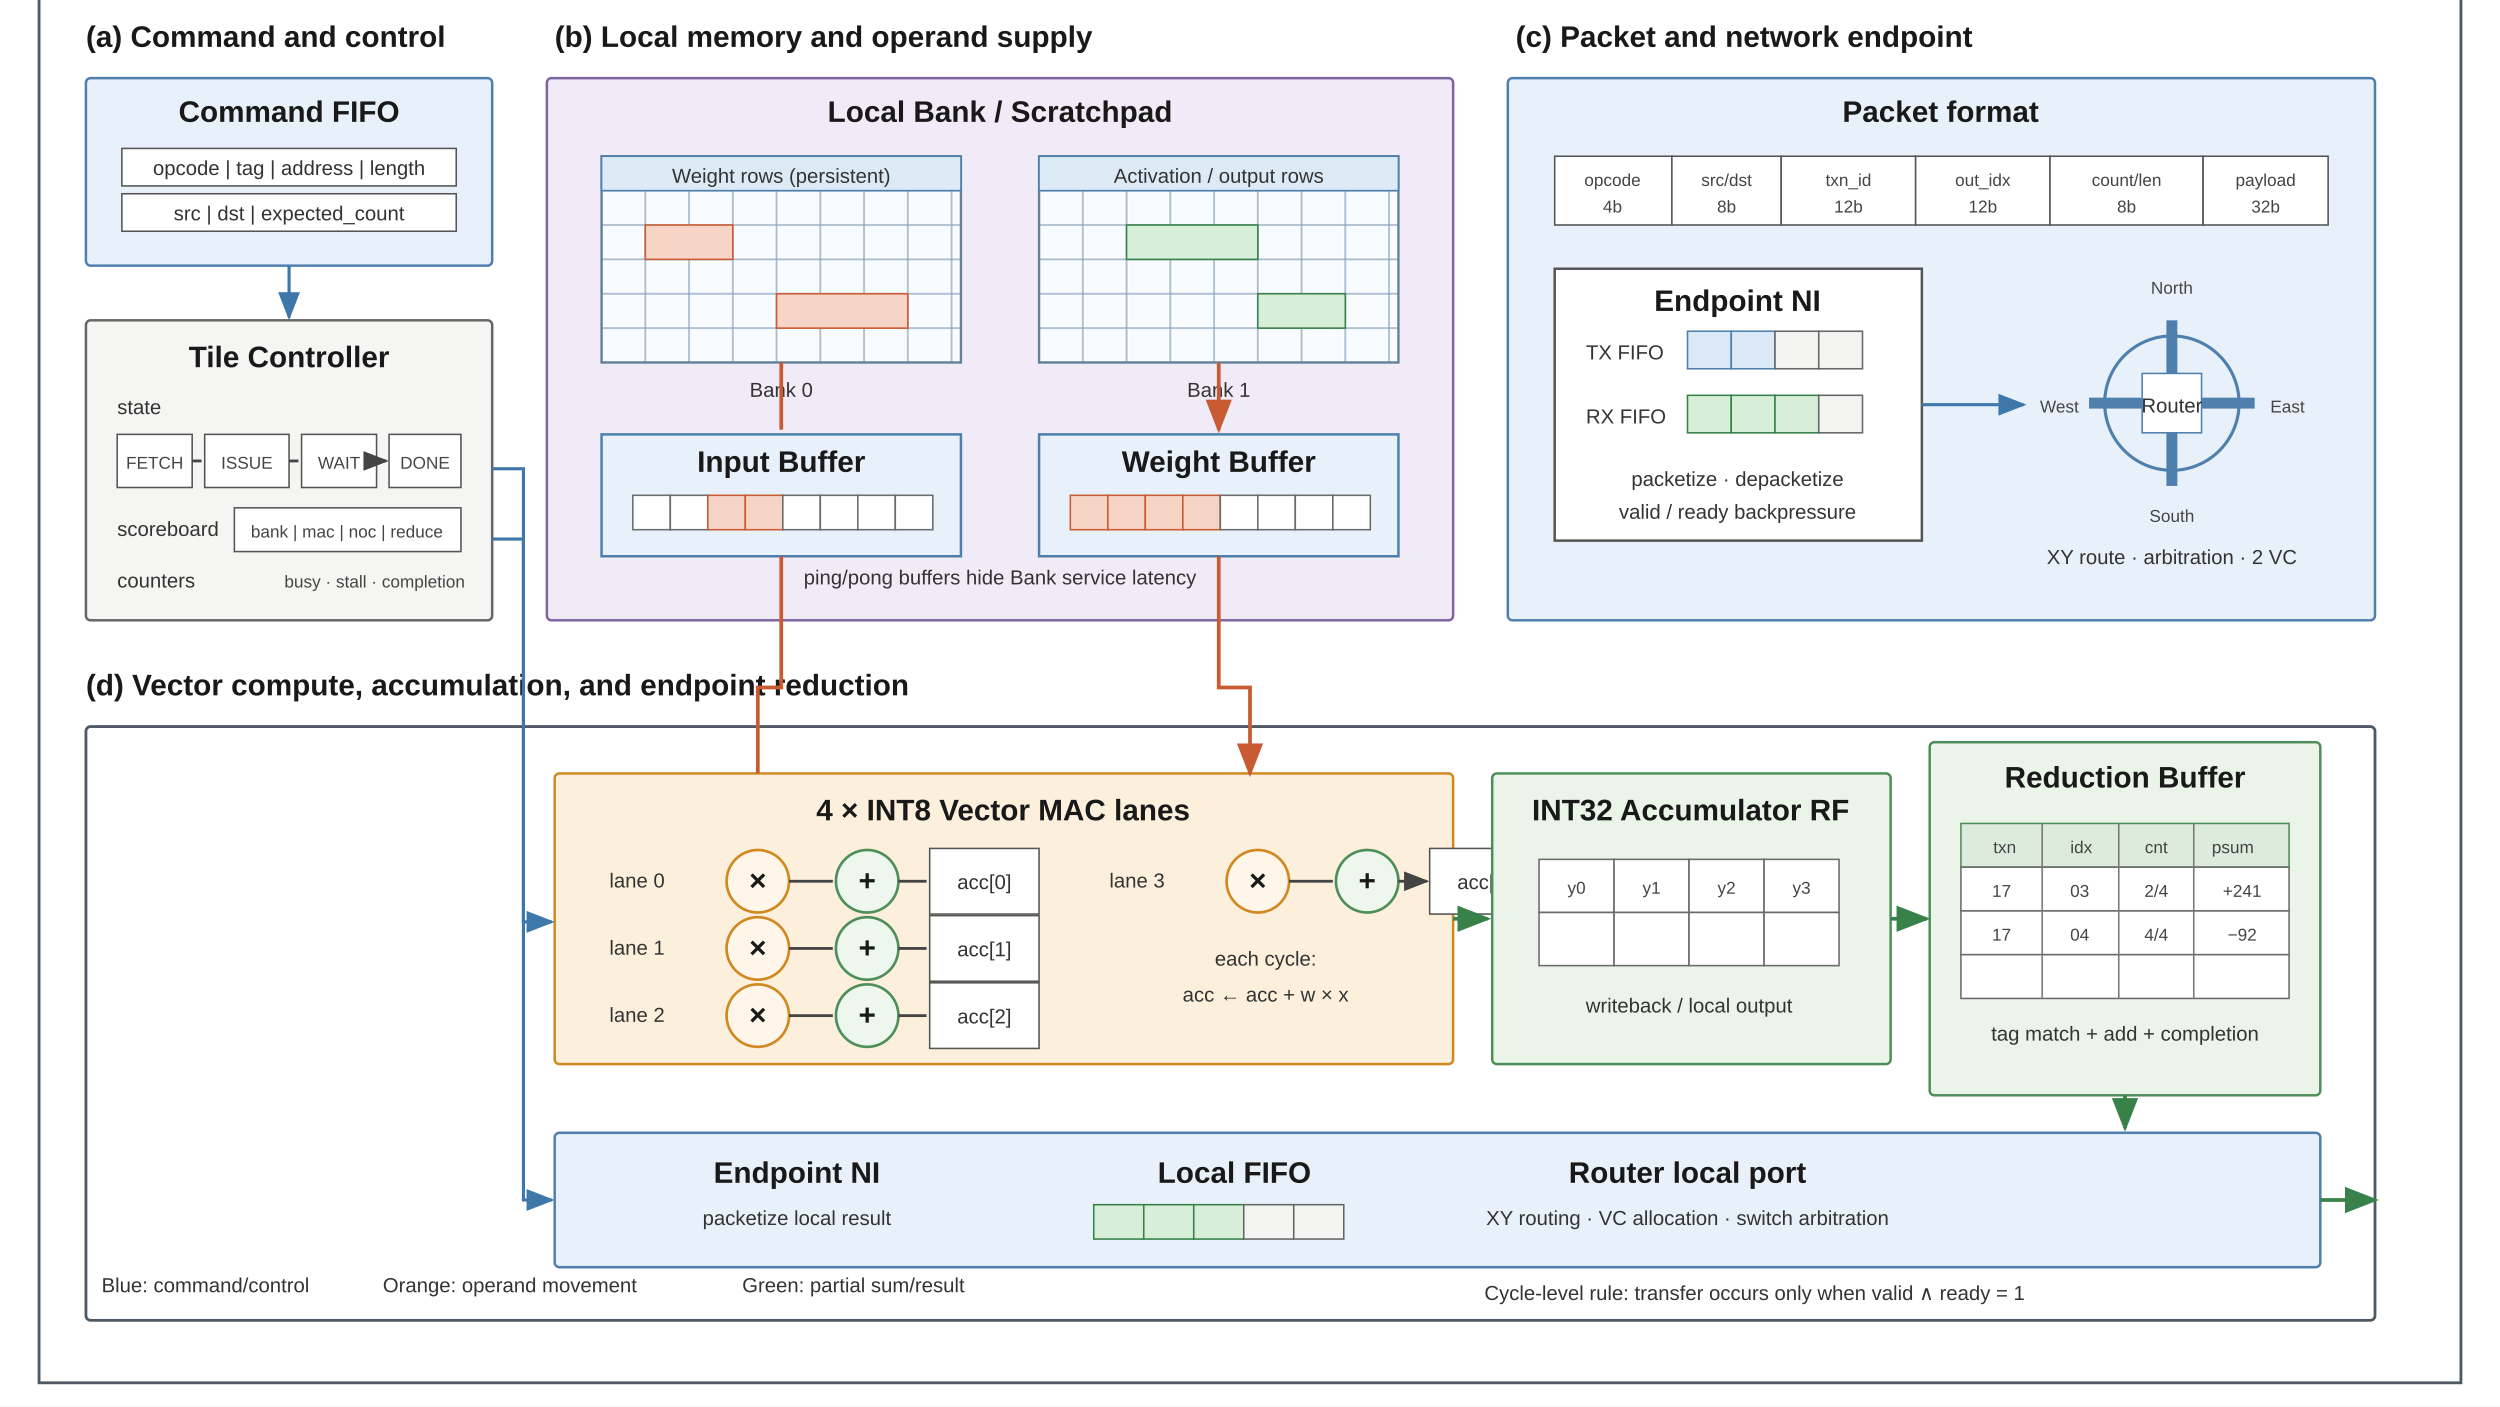
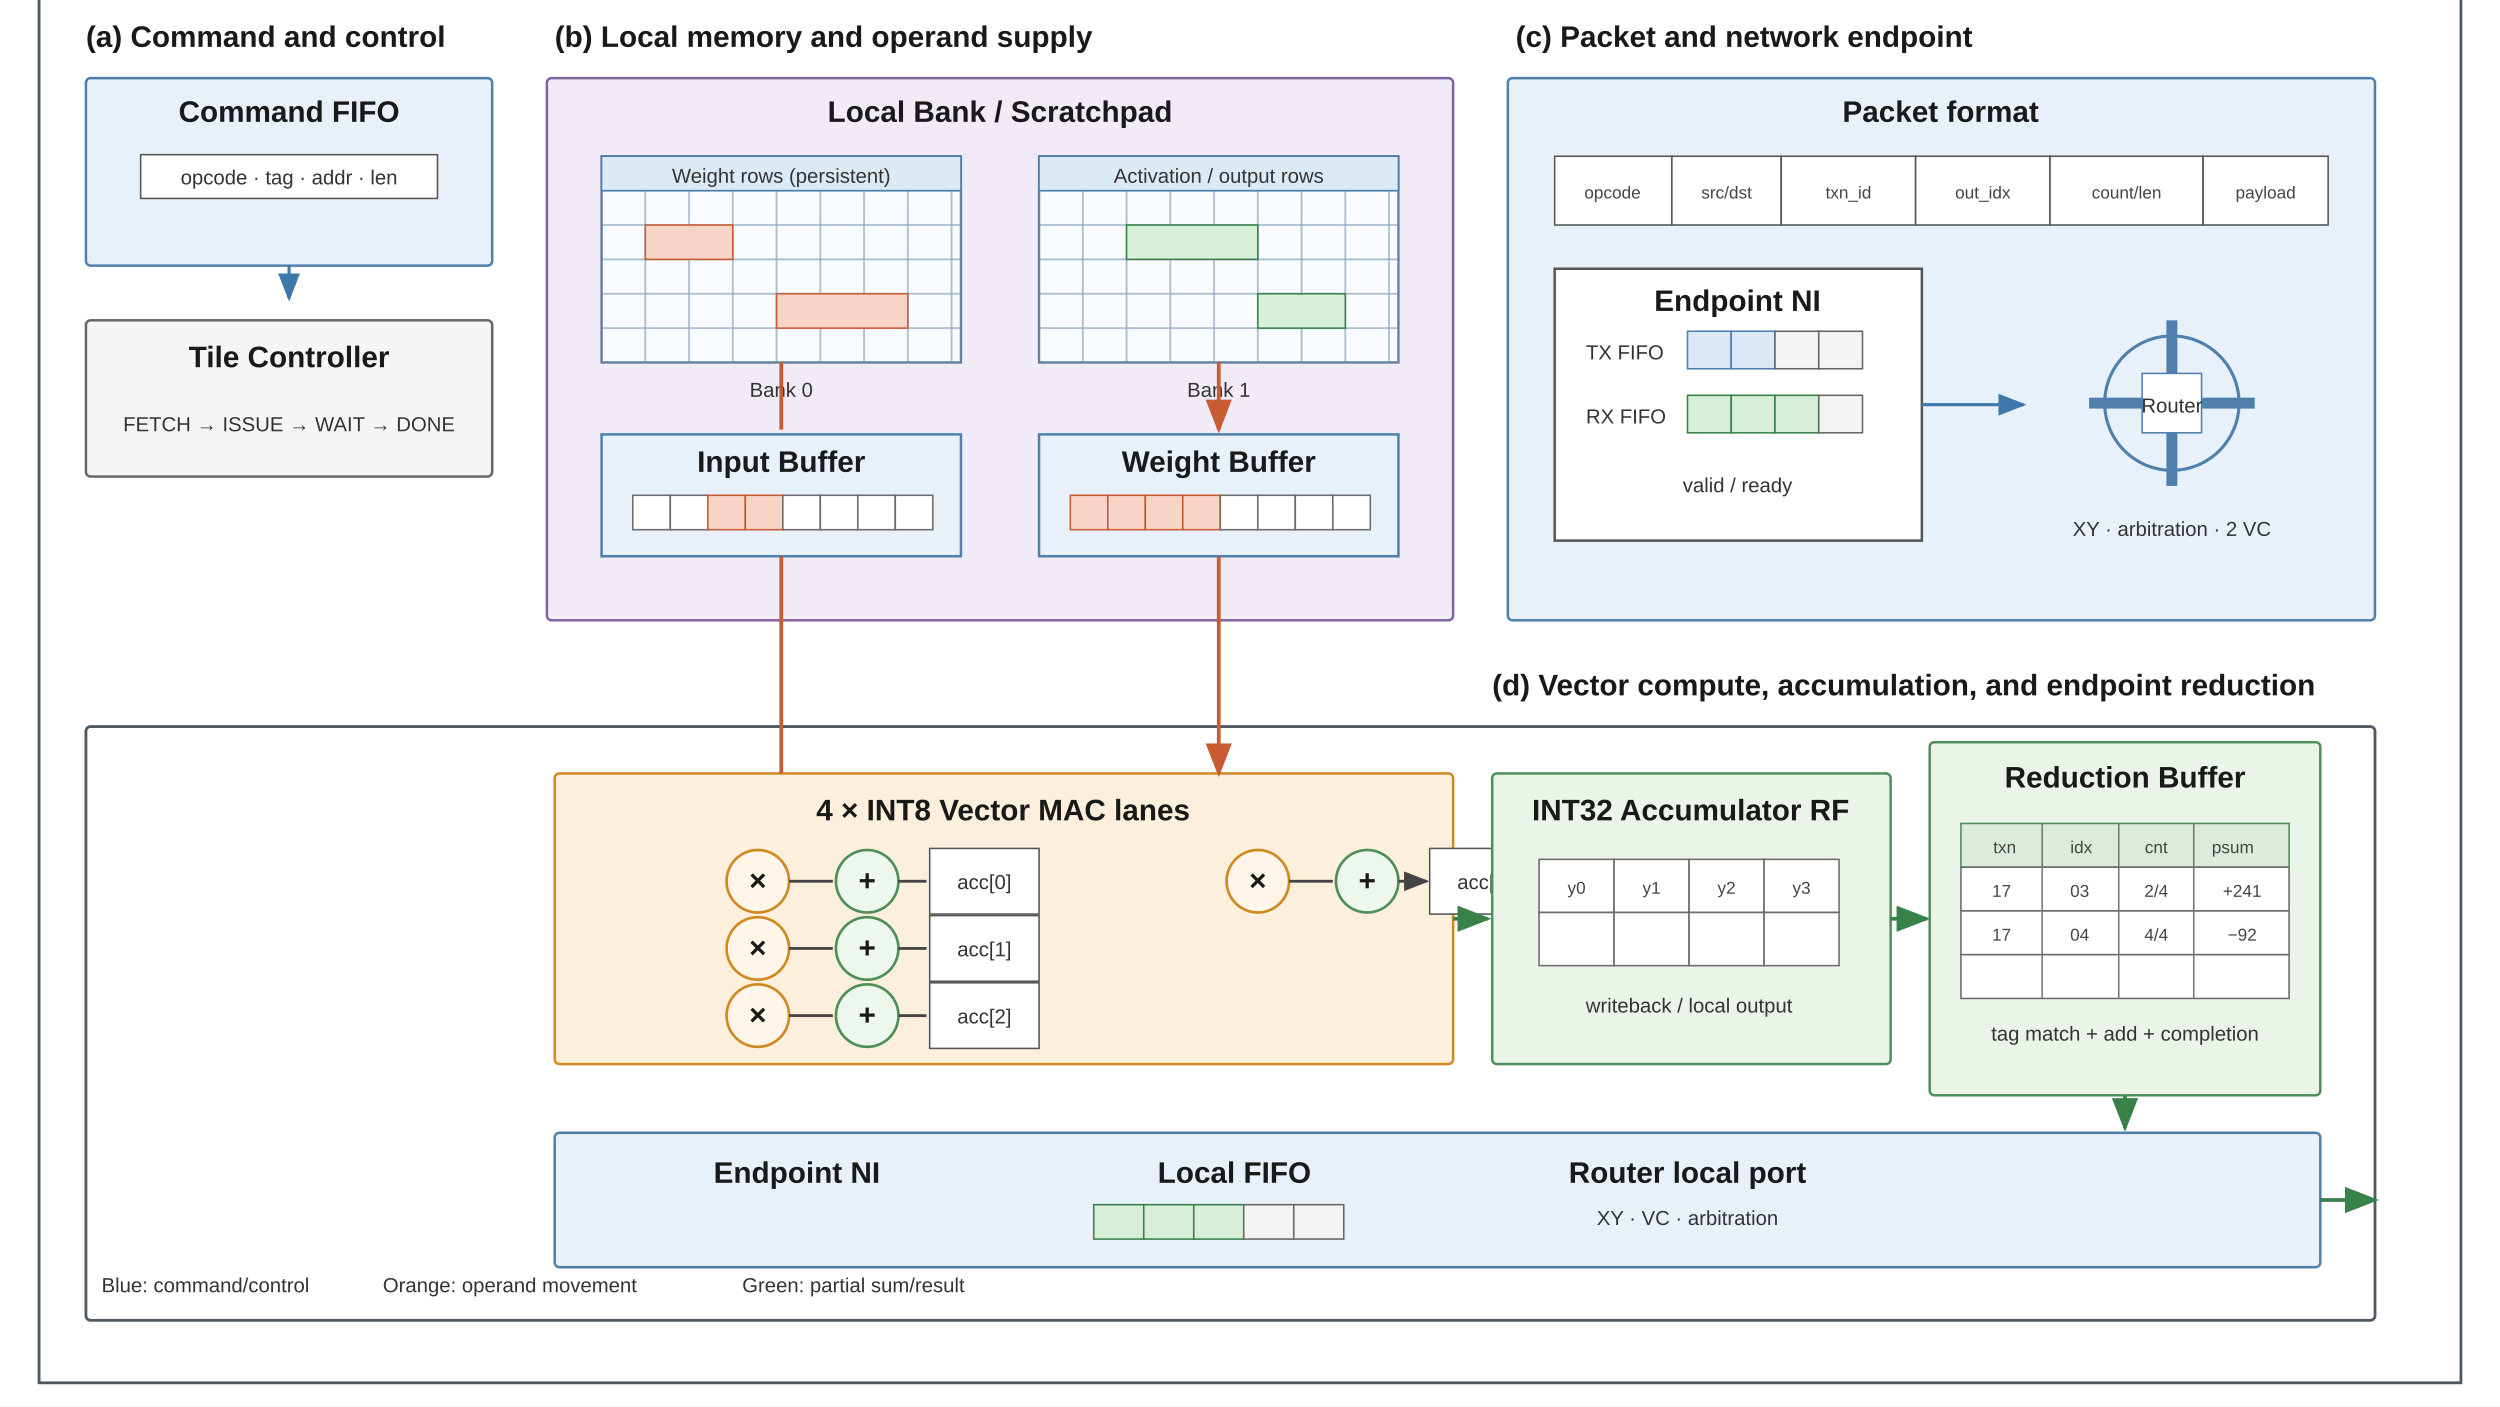
<svg xmlns="http://www.w3.org/2000/svg" width="1600" height="900" viewBox="0 0 1600 900">
  <defs>
    <marker id="arr" markerWidth="9" markerHeight="7" refX="8" refY="3.5" orient="auto">
      <path d="M0 0L9 3.5L0 7Z" fill="#444" />
    </marker>
    <marker id="arrB" markerWidth="9" markerHeight="7" refX="8" refY="3.5" orient="auto">
      <path d="M0 0L9 3.5L0 7Z" fill="#3e78aa" />
    </marker>
    <marker id="arrO" markerWidth="9" markerHeight="7" refX="8" refY="3.5" orient="auto">
      <path d="M0 0L9 3.5L0 7Z" fill="#c95b32" />
    </marker>
    <marker id="arrG" markerWidth="9" markerHeight="7" refX="8" refY="3.5" orient="auto">
      <path d="M0 0L9 3.5L0 7Z" fill="#38824a" />
    </marker>
    <pattern id="bankGrid" width="28" height="22" patternUnits="userSpaceOnUse">
      <rect width="28" height="22" fill="#f8fbff" stroke="#8ba4bd" stroke-width="0.8" />
    </pattern>
    <style>
      .frame{fill:#fff;stroke:#4e5964;stroke-width:1.8}.blk{stroke-width:1.6}.blue{fill:#e8f1fa;stroke:#4e7fad}.green{fill:#eaf4e9;stroke:#4e8e59}.orange{fill:#fcf0dc;stroke:#d08820}.purple{fill:#f1ebf7;stroke:#8064a2}.gray{fill:#f5f5f3;stroke:#666}.white{fill:#fff;stroke:#555}.ttl{font:700 24px Arial,sans-serif;fill:#151515}.sub{font:700 19px Arial,sans-serif;fill:#191919}.txt{font:16px Arial,sans-serif;fill:#252525}.sm{font:13px Arial,sans-serif;fill:#333}.xs{font:11px Arial,sans-serif;fill:#444}.ctr{text-anchor:middle}.line{fill:none;stroke:#444;stroke-width:1.8;marker-end:url(#arr)}.cmd{fill:none;stroke:#3e78aa;stroke-width:2;marker-end:url(#arrB)}.op{fill:none;stroke:#c95b32;stroke-width:2.4;marker-end:url(#arrO)}.ps{fill:none;stroke:#38824a;stroke-width:2.4;marker-end:url(#arrG)}.dash{fill:none;stroke:#3e78aa;stroke-width:1.5;stroke-dasharray:6 4}.cell{fill:#fff;stroke:#6b6b6b;stroke-width:1}.mul{fill:#fff5e8;stroke:#d08820;stroke-width:1.7}.add{fill:#eef7ee;stroke:#4e8e59;stroke-width:1.7}
    </style>
  </defs>
  <rect width="1600" height="900" fill="#fff" />
  <g transform="translate(0,-75)">
    <rect x="25" y="25" width="1550" height="935" class="frame" />
    <text x="48" y="62" class="ttl">NMC Tile Microarchitecture and Cycle-Level Data Path</text>
    <text x="55" y="105" class="sub">(a) Command and control</text>
    <rect x="55" y="125" width="260" height="120" rx="3" class="blk blue" />
    <text x="185" y="153" class="sub ctr">Command FIFO</text>
-     <rect x="78" y="170" width="214" height="24" class="white" />
-     <rect x="78" y="199" width="214" height="24" class="white" />
-     <text x="185" y="187" class="sm ctr">opcode | tag | address | length</text>
-     <text x="185" y="216" class="sm ctr">src | dst | expected_count</text>
-     <path d="M185 245V278" class="cmd" />
-     <rect x="55" y="280" width="260" height="192" rx="3" class="blk gray" />
+     <rect x="90" y="174" width="190" height="28" class="white" />
+     <text x="185" y="193" class="sm ctr">opcode · tag · addr · len</text>
+     <path d="M185 245V266" class="cmd" />
+     <rect x="55" y="280" width="260" height="100" rx="3" class="blk gray" />
    <text x="185" y="310" class="sub ctr">Tile Controller</text>
-     <text x="75" y="340" class="sm">state</text>
-     <rect x="75" y="353" width="48" height="34" class="white" />
-     <rect x="131" y="353" width="54" height="34" class="white" />
-     <rect x="193" y="353" width="48" height="34" class="white" />
-     <rect x="249" y="353" width="46" height="34" class="white" />
-     <text x="99" y="375" class="xs ctr">FETCH</text>
-     <text x="158" y="375" class="xs ctr">ISSUE</text>
-     <text x="217" y="375" class="xs ctr">WAIT</text>
-     <text x="272" y="375" class="xs ctr">DONE</text>
-     <path d="M123 370H129M185 370H191M241 370H247" class="line" />
-     <text x="75" y="418" class="sm">scoreboard</text>
-     <rect x="150" y="400" width="145" height="28" class="white" />
-     <text x="222" y="419" class="xs ctr">bank | mac | noc | reduce</text>
-     <text x="75" y="451" class="sm">counters</text>
-     <text x="182" y="451" class="xs">busy · stall · completion</text>
+     <text x="185" y="351" class="sm ctr">FETCH  →  ISSUE  →  WAIT  →  DONE</text>
    <text x="355" y="105" class="sub">(b) Local memory and operand supply</text>
    <rect x="350" y="125" width="580" height="347" rx="3" class="blk purple" />
    <text x="640" y="153" class="sub ctr">Local Bank / Scratchpad</text>
    <g transform="translate(385 175)">
      <rect x="0" y="0" width="230" height="132" fill="url(#bankGrid)" stroke="#637f9c" stroke-width="1.5" />
      <rect x="0" y="0" width="230" height="22" fill="#dceaf6" stroke="#4e7fad" />
      <text x="115" y="17" class="sm ctr">Weight rows (persistent)</text>
      <rect x="28" y="44" width="56" height="22" fill="#f7d5c6" stroke="#c95b32" />
      <rect x="112" y="88" width="84" height="22" fill="#f7d5c6" stroke="#c95b32" />
      <text x="115" y="154" class="sm ctr">Bank 0</text>
    </g>
    <g transform="translate(665 175)">
      <rect x="0" y="0" width="230" height="132" fill="url(#bankGrid)" stroke="#637f9c" stroke-width="1.5" />
      <rect x="0" y="0" width="230" height="22" fill="#dceaf6" stroke="#4e7fad" />
      <text x="115" y="17" class="sm ctr">Activation / output rows</text>
      <rect x="56" y="44" width="84" height="22" fill="#d7efd9" stroke="#38824a" />
      <rect x="140" y="88" width="56" height="22" fill="#d7efd9" stroke="#38824a" />
      <text x="115" y="154" class="sm ctr">Bank 1</text>
    </g>
    <rect x="385" y="353" width="230" height="78" class="blk blue" />
    <text x="500" y="377" class="sub ctr">Input Buffer</text>
    <g transform="translate(405 392)">
      <rect x="0" y="0" width="24" height="22" class="cell" />
      <rect x="24" y="0" width="24" height="22" class="cell" />
      <rect x="48" y="0" width="24" height="22" fill="#f7d5c6" stroke="#c95b32" />
      <rect x="72" y="0" width="24" height="22" fill="#f7d5c6" stroke="#c95b32" />
      <rect x="96" y="0" width="24" height="22" class="cell" />
      <rect x="120" y="0" width="24" height="22" class="cell" />
      <rect x="144" y="0" width="24" height="22" class="cell" />
      <rect x="168" y="0" width="24" height="22" class="cell" />
    </g>
    <rect x="665" y="353" width="230" height="78" class="blk blue" />
    <text x="780" y="377" class="sub ctr">Weight Buffer</text>
    <g transform="translate(685 392)">
      <rect x="0" y="0" width="24" height="22" fill="#f7d5c6" stroke="#c95b32" />
      <rect x="24" y="0" width="24" height="22" fill="#f7d5c6" stroke="#c95b32" />
      <rect x="48" y="0" width="24" height="22" fill="#f7d5c6" stroke="#c95b32" />
      <rect x="72" y="0" width="24" height="22" fill="#f7d5c6" stroke="#c95b32" />
      <rect x="96" y="0" width="24" height="22" class="cell" />
      <rect x="120" y="0" width="24" height="22" class="cell" />
      <rect x="144" y="0" width="24" height="22" class="cell" />
      <rect x="168" y="0" width="24" height="22" class="cell" />
    </g>
    <path d="M500 307V350M780 307V350" class="op" />
-     <text x="640" y="449" class="sm ctr">ping/pong buffers hide Bank service latency</text>
    <text x="970" y="105" class="sub">(c) Packet and network endpoint</text>
    <rect x="965" y="125" width="555" height="347" rx="3" class="blk blue" />
    <text x="1242" y="153" class="sub ctr">Packet format</text>
    <g transform="translate(995 175)">
      <rect x="0" y="0" width="75" height="44" class="white" />
      <rect x="75" y="0" width="70" height="44" class="white" />
      <rect x="145" y="0" width="86" height="44" class="white" />
      <rect x="231" y="0" width="86" height="44" class="white" />
      <rect x="317" y="0" width="98" height="44" class="white" />
      <rect x="415" y="0" width="80" height="44" class="white" />
-       <text x="37" y="19" class="xs ctr">opcode</text>
-       <text x="37" y="36" class="xs ctr">4b</text>
-       <text x="110" y="19" class="xs ctr">src/dst</text>
-       <text x="110" y="36" class="xs ctr">8b</text>
-       <text x="188" y="19" class="xs ctr">txn_id</text>
-       <text x="188" y="36" class="xs ctr">12b</text>
-       <text x="274" y="19" class="xs ctr">out_idx</text>
-       <text x="274" y="36" class="xs ctr">12b</text>
-       <text x="366" y="19" class="xs ctr">count/len</text>
-       <text x="366" y="36" class="xs ctr">8b</text>
-       <text x="455" y="19" class="xs ctr">payload</text>
-       <text x="455" y="36" class="xs ctr">32b</text>
+       <text x="37" y="27" class="xs ctr">opcode</text>
+       <text x="110" y="27" class="xs ctr">src/dst</text>
+       <text x="188" y="27" class="xs ctr">txn_id</text>
+       <text x="274" y="27" class="xs ctr">out_idx</text>
+       <text x="366" y="27" class="xs ctr">count/len</text>
+       <text x="455" y="27" class="xs ctr">payload</text>
    </g>
    <rect x="995" y="247" width="235" height="174" class="blk white" />
    <text x="1112" y="274" class="sub ctr">Endpoint NI</text>
    <text x="1015" y="305" class="sm">TX FIFO</text>
    <g transform="translate(1080 287)">
      <rect x="0" y="0" width="28" height="24" fill="#dbe9f6" stroke="#4e7fad" />
      <rect x="28" y="0" width="28" height="24" fill="#dbe9f6" stroke="#4e7fad" />
      <rect x="56" y="0" width="28" height="24" fill="#f4f4f2" stroke="#666" />
      <rect x="84" y="0" width="28" height="24" fill="#f4f4f2" stroke="#666" />
    </g>
    <text x="1015" y="346" class="sm">RX FIFO</text>
    <g transform="translate(1080 328)">
      <rect x="0" y="0" width="28" height="24" fill="#d7efd9" stroke="#38824a" />
      <rect x="28" y="0" width="28" height="24" fill="#d7efd9" stroke="#38824a" />
      <rect x="56" y="0" width="28" height="24" fill="#d7efd9" stroke="#38824a" />
      <rect x="84" y="0" width="28" height="24" fill="#f4f4f2" stroke="#666" />
    </g>
-     <text x="1112" y="386" class="sm ctr">packetize · depacketize</text>
-     <text x="1112" y="407" class="sm ctr">valid / ready backpressure</text>
+     <text x="1112" y="390" class="sm ctr">valid / ready</text>
    <g transform="translate(1300 245)">
      <circle cx="90" cy="88" r="43" fill="#e8f1fa" stroke="#4e7fad" stroke-width="2" />
      <rect x="71" y="69" width="38" height="38" fill="#fff" stroke="#4e7fad" />
      <path d="M90 69V35M90 107V141M71 88H37M109 88H143" stroke="#4e7fad" stroke-width="7" />
      <text x="90" y="94" class="sm ctr">Router</text>
-       <text x="90" y="18" class="xs ctr">North</text>
-       <text x="90" y="164" class="xs ctr">South</text>
-       <text x="18" y="94" class="xs ctr">West</text>
-       <text x="164" y="94" class="xs ctr">East</text>
-       <text x="90" y="191" class="sm ctr">XY route · arbitration · 2 VC</text>
+       <text x="90" y="173" class="sm ctr">XY · arbitration · 2 VC</text>
    </g>
    <path d="M1230 334H1295" class="cmd" />
-     <text x="55" y="520" class="sub">(d) Vector compute, accumulation, and endpoint reduction</text>
+     <text x="955" y="520" class="sub">(d) Vector compute, accumulation, and endpoint reduction</text>
    <rect x="55" y="540" width="1465" height="380" rx="3" class="frame" />
    <rect x="355" y="570" width="575" height="186" rx="3" class="blk orange" />
    <text x="642" y="600" class="sub ctr">4 × INT8 Vector MAC lanes</text>
    <g transform="translate(390 625)">
-       <text x="0" y="18" class="sm">lane 0</text>
      <circle cx="95" cy="14" r="20" class="mul" />
      <text x="95" y="20" class="sub ctr">×</text>
      <circle cx="165" cy="14" r="20" class="add" />
      <text x="165" y="20" class="sub ctr">+</text>
      <rect x="205" y="-7" width="70" height="42" class="white" />
      <text x="240" y="19" class="sm ctr">acc[0]</text>
-       <text x="0" y="61" class="sm">lane 1</text>
      <circle cx="95" cy="57" r="20" class="mul" />
      <text x="95" y="63" class="sub ctr">×</text>
      <circle cx="165" cy="57" r="20" class="add" />
      <text x="165" y="63" class="sub ctr">+</text>
      <rect x="205" y="36" width="70" height="42" class="white" />
      <text x="240" y="62" class="sm ctr">acc[1]</text>
-       <text x="0" y="104" class="sm">lane 2</text>
      <circle cx="95" cy="100" r="20" class="mul" />
      <text x="95" y="106" class="sub ctr">×</text>
      <circle cx="165" cy="100" r="20" class="add" />
      <text x="165" y="106" class="sub ctr">+</text>
      <rect x="205" y="79" width="70" height="42" class="white" />
      <text x="240" y="105" class="sm ctr">acc[2]</text>
-       <text x="320" y="18" class="sm">lane 3</text>
      <circle cx="415" cy="14" r="20" class="mul" />
      <text x="415" y="20" class="sub ctr">×</text>
      <circle cx="485" cy="14" r="20" class="add" />
      <text x="485" y="20" class="sub ctr">+</text>
      <rect x="525" y="-7" width="70" height="42" class="white" />
      <text x="560" y="19" class="sm ctr">acc[3]</text>
      <path d="M115 14H143M185 14H203M115 57H143M185 57H203M115 100H143M185 100H203M435 14H463M505 14H523" class="line" />
-       <text x="420" y="68" class="sm ctr">each cycle:</text>
-       <text x="420" y="91" class="sm ctr">acc ← acc + w × x</text>
-     </g>
-     <path d="M500 431V515H485V570M780 431V515H800V570" class="op" />
+     </g>
+     <path d="M500 431V570M780 431V570" class="op" />
    <rect x="955" y="570" width="255" height="186" rx="3" class="blk green" />
    <text x="1082" y="600" class="sub ctr">INT32 Accumulator RF</text>
    <g transform="translate(985 625)">
      <rect x="0" y="0" width="48" height="34" class="cell" />
      <rect x="48" y="0" width="48" height="34" class="cell" />
      <rect x="96" y="0" width="48" height="34" class="cell" />
      <rect x="144" y="0" width="48" height="34" class="cell" />
      <rect x="0" y="34" width="48" height="34" class="cell" />
      <rect x="48" y="34" width="48" height="34" class="cell" />
      <rect x="96" y="34" width="48" height="34" class="cell" />
      <rect x="144" y="34" width="48" height="34" class="cell" />
      <text x="24" y="22" class="xs ctr">y0</text>
      <text x="72" y="22" class="xs ctr">y1</text>
      <text x="120" y="22" class="xs ctr">y2</text>
      <text x="168" y="22" class="xs ctr">y3</text>
      <text x="96" y="98" class="sm ctr">writeback / local output</text>
    </g>
    <path d="M930 663H952" class="ps" />
    <rect x="1235" y="550" width="250" height="226" rx="3" class="blk green" />
    <text x="1360" y="579" class="sub ctr">Reduction Buffer</text>
    <g transform="translate(1255 602)">
      <rect x="0" y="0" width="210" height="28" fill="#dcebdc" stroke="#4e8e59" />
      <text x="28" y="19" class="xs ctr">txn</text>
      <text x="77" y="19" class="xs ctr">idx</text>
      <text x="125" y="19" class="xs ctr">cnt</text>
      <text x="174" y="19" class="xs ctr">psum</text>
      <rect x="0" y="28" width="210" height="28" class="cell" />
      <rect x="0" y="56" width="210" height="28" class="cell" />
      <rect x="0" y="84" width="210" height="28" class="cell" />
      <line x1="52" y1="0" x2="52" y2="112" stroke="#777" />
      <line x1="101" y1="0" x2="101" y2="112" stroke="#777" />
      <line x1="149" y1="0" x2="149" y2="112" stroke="#777" />
      <text x="26" y="47" class="xs ctr">17</text>
      <text x="76" y="47" class="xs ctr">03</text>
      <text x="125" y="47" class="xs ctr">2/4</text>
      <text x="180" y="47" class="xs ctr">+241</text>
      <text x="26" y="75" class="xs ctr">17</text>
      <text x="76" y="75" class="xs ctr">04</text>
      <text x="125" y="75" class="xs ctr">4/4</text>
      <text x="180" y="75" class="xs ctr">−92</text>
      <text x="105" y="139" class="sm ctr">tag match + add + completion</text>
    </g>
    <path d="M1210 663H1233" class="ps" />
    <rect x="355" y="800" width="1130" height="86" rx="3" class="blk blue" />
    <text x="510" y="832" class="sub ctr">Endpoint NI</text>
-     <text x="510" y="859" class="sm ctr">packetize local result</text>
    <text x="790" y="832" class="sub ctr">Local FIFO</text>
    <g transform="translate(700 846)">
      <rect x="0" y="0" width="32" height="22" fill="#d7efd9" stroke="#38824a" />
      <rect x="32" y="0" width="32" height="22" fill="#d7efd9" stroke="#38824a" />
      <rect x="64" y="0" width="32" height="22" fill="#d7efd9" stroke="#38824a" />
      <rect x="96" y="0" width="32" height="22" fill="#f4f4f2" stroke="#666" />
      <rect x="128" y="0" width="32" height="22" fill="#f4f4f2" stroke="#666" />
    </g>
    <text x="1080" y="832" class="sub ctr">Router local port</text>
-     <text x="1080" y="859" class="sm ctr">XY routing · VC allocation · switch arbitration</text>
+     <text x="1080" y="859" class="sm ctr">XY · VC · arbitration</text>
    <path d="M1485 843H1520" class="ps" />
    <path d="M1360 776V797" class="ps" />
-     <path d="M315 375H335V843H353" class="cmd" />
-     <path d="M315 420H335V665H353" class="cmd" />
    <text x="65" y="902" class="sm">Blue: command/control</text>
    <text x="245" y="902" class="sm" fill="#c95b32">Orange: operand movement</text>
    <text x="475" y="902" class="sm" fill="#38824a">Green: partial sum/result</text>
-     <text x="950" y="907" class="sm">Cycle-level rule: transfer occurs only when valid ∧ ready = 1</text>
  </g>
</svg>
